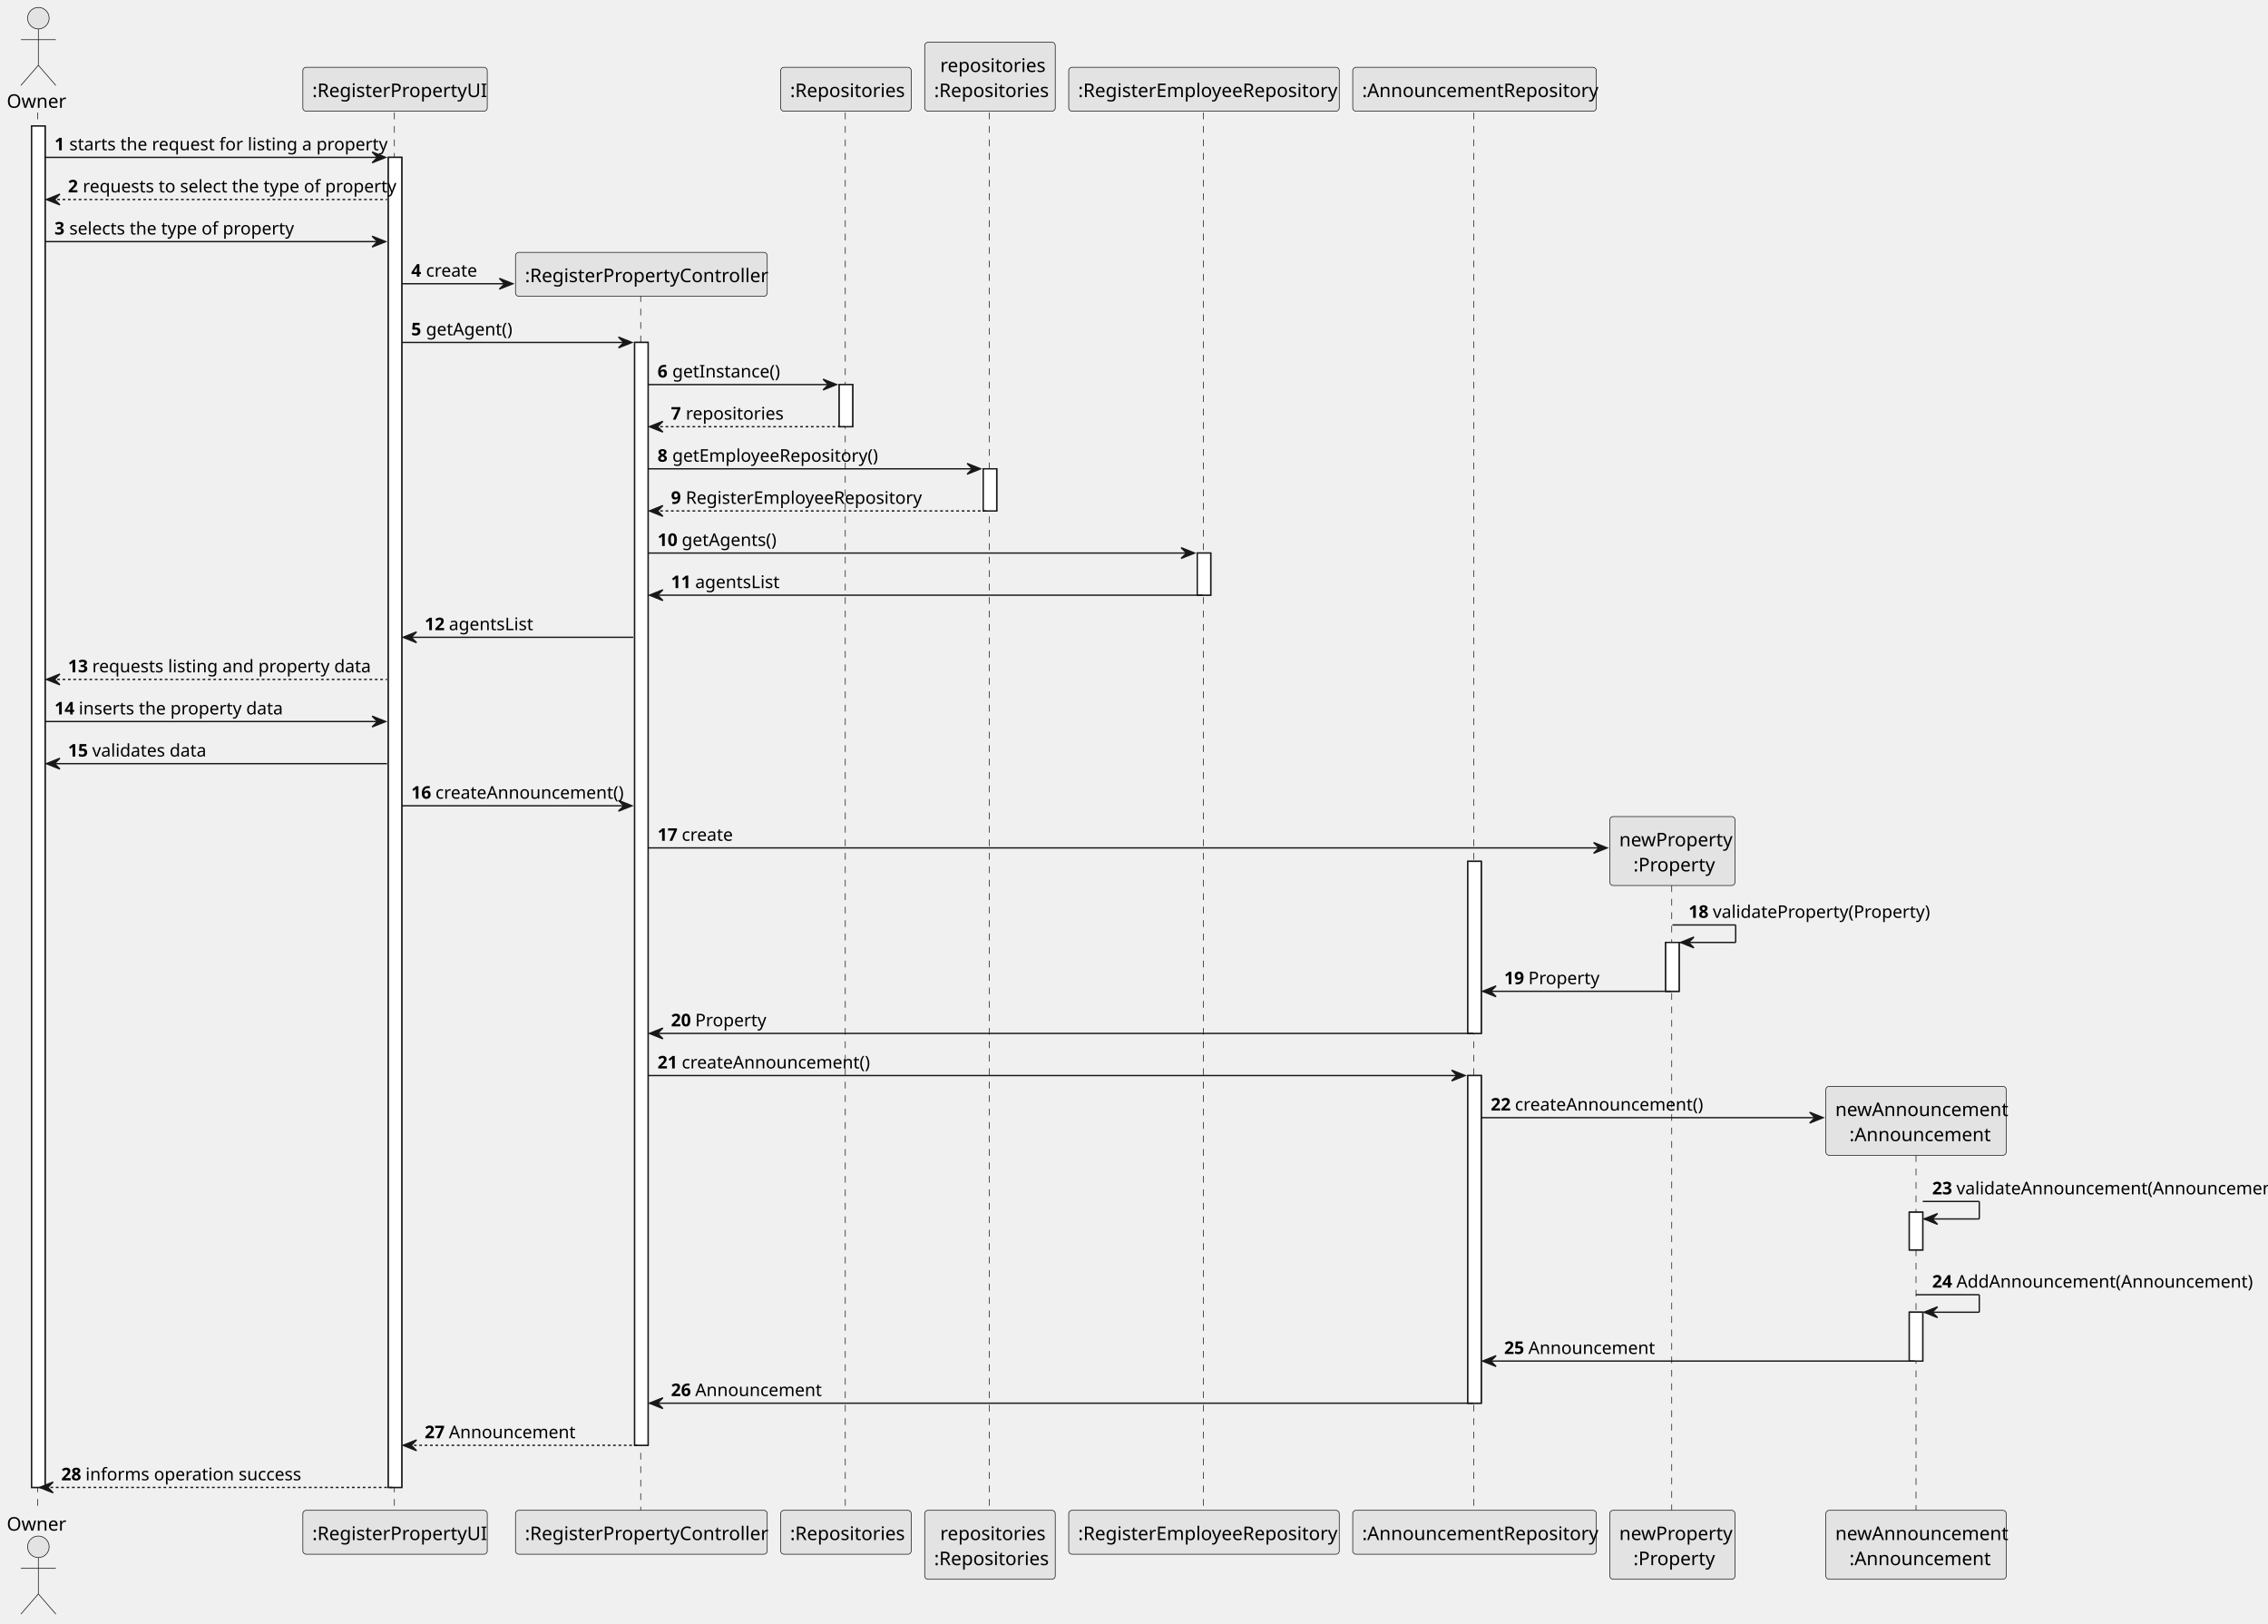
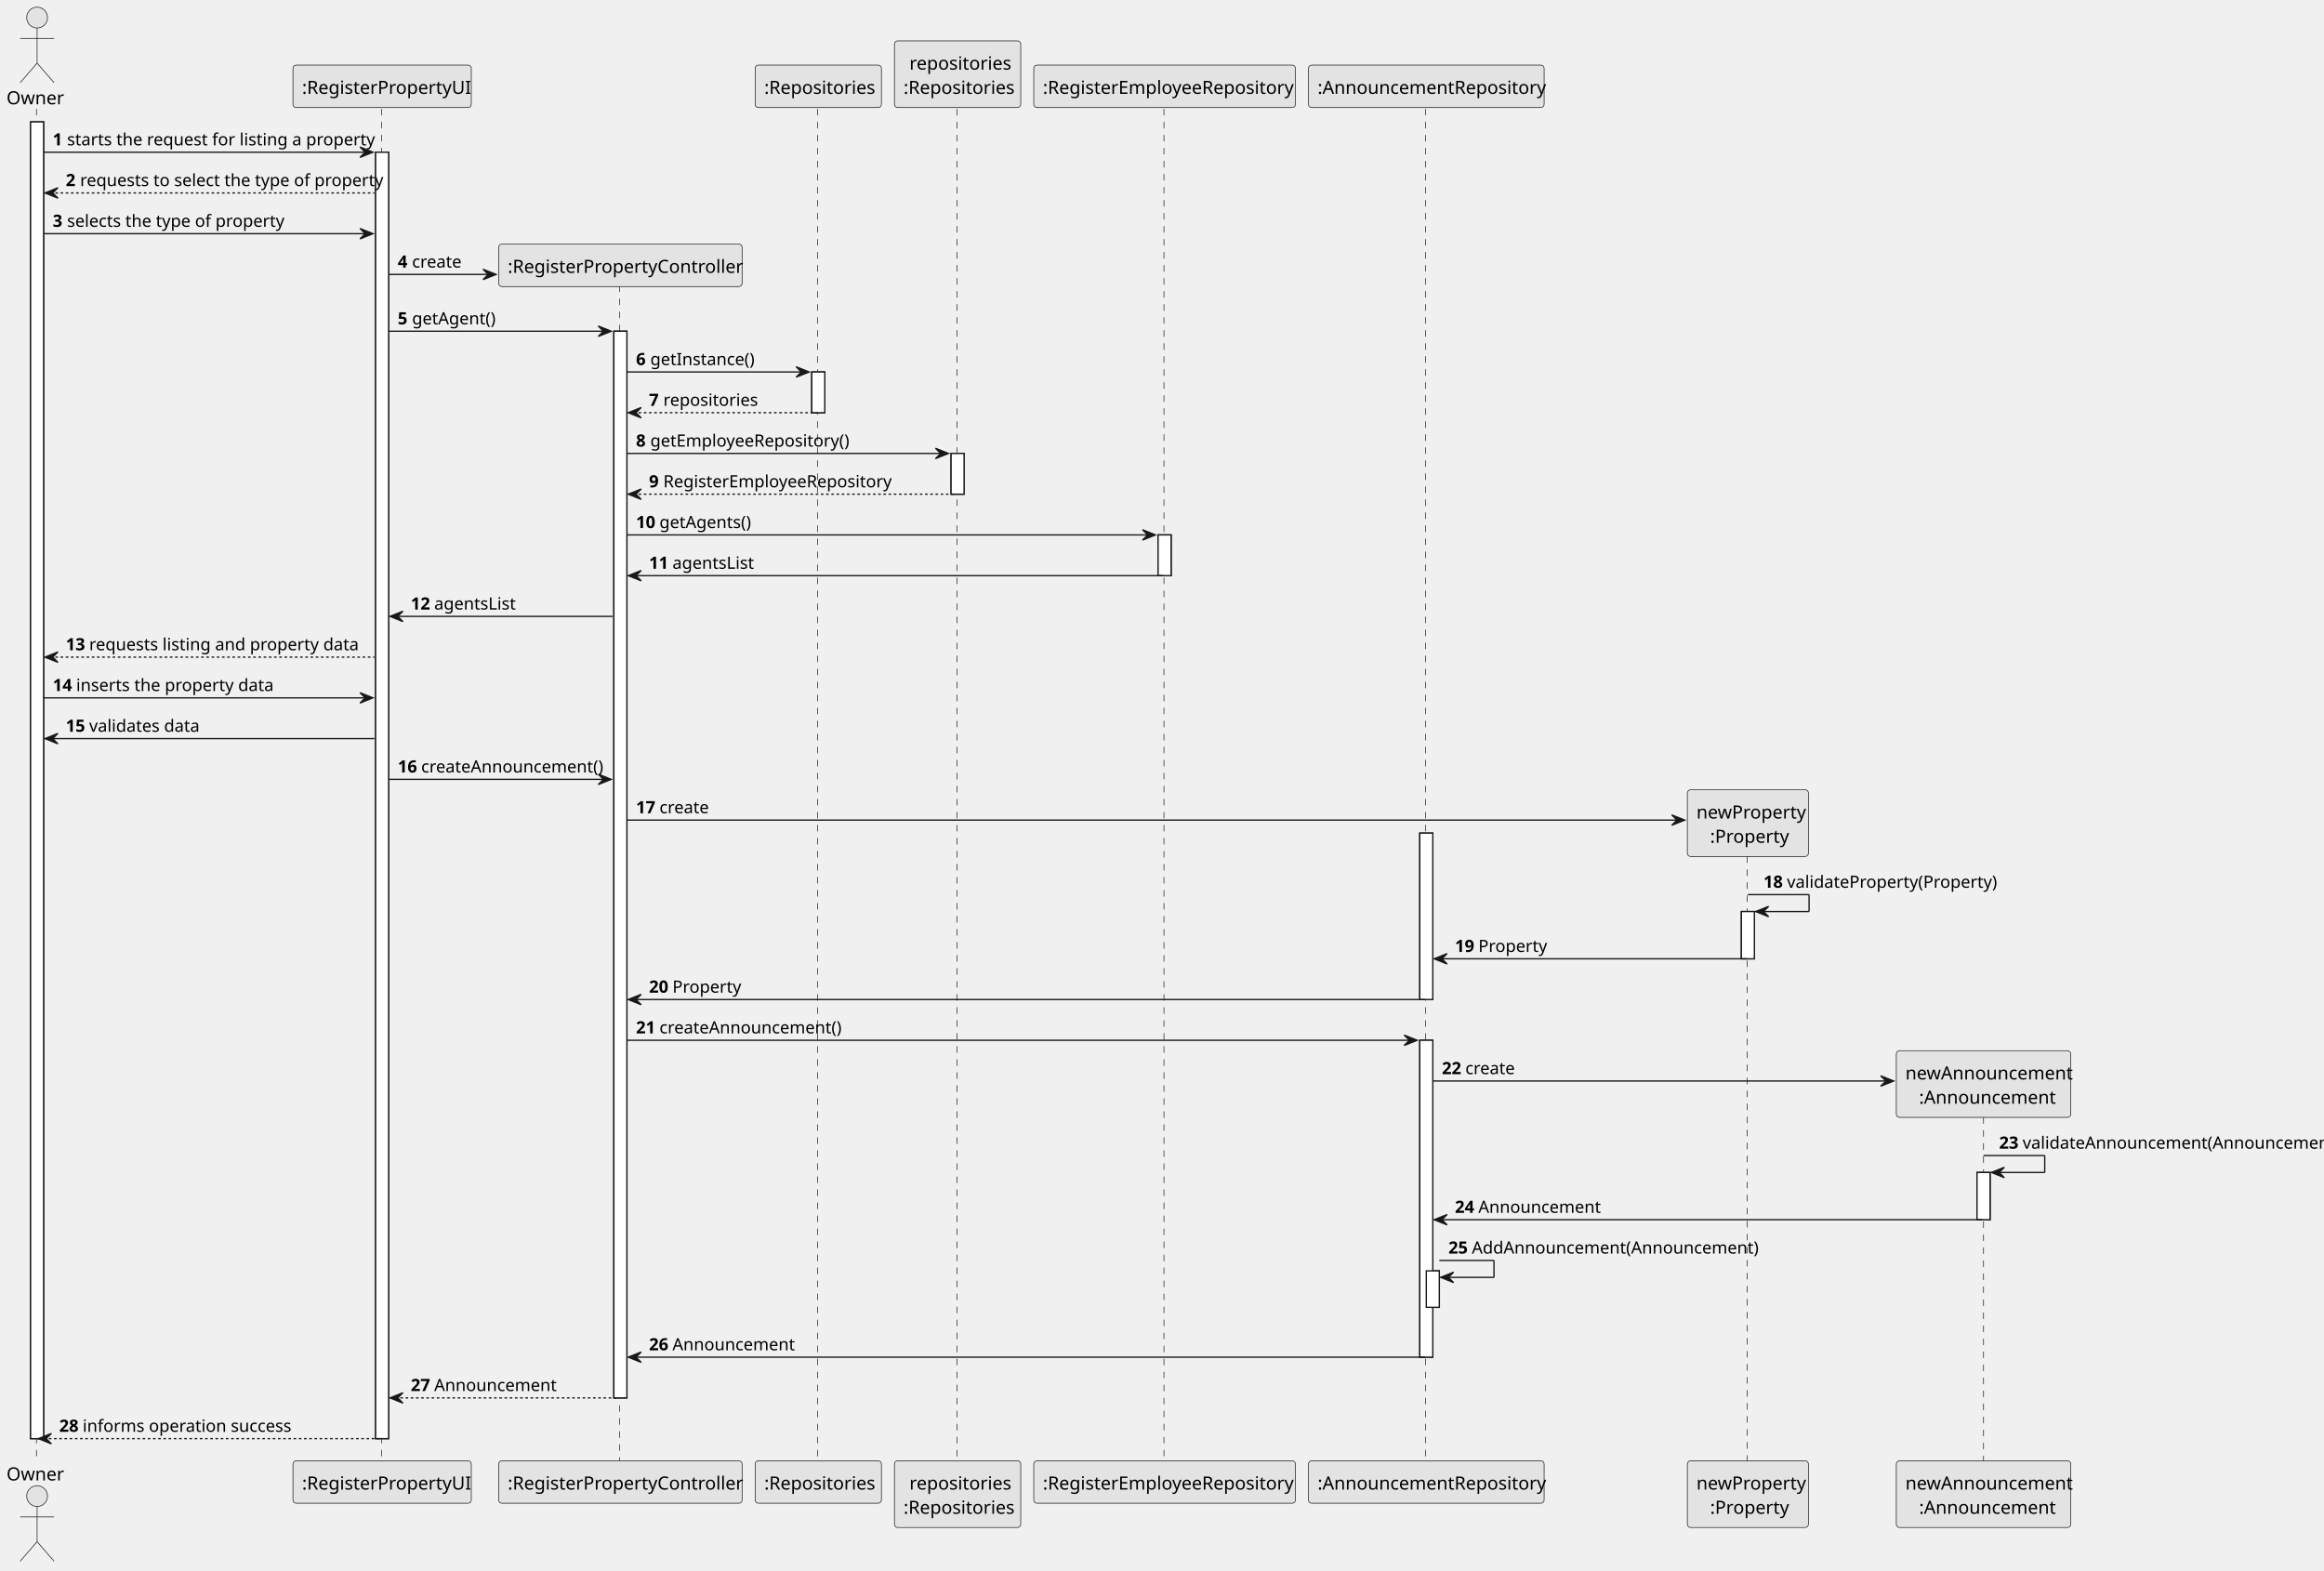
- <svg xmlns="http://www.w3.org/2000/svg" contentStyleType="text/css" height="1206px" preserveAspectRatio="none" style="width:1685px;height:1206px;background:#FFFFFF;" version="1.1" viewBox="0 0 1685 1206" width="1685px" zoomAndPan="magnify">
+ <svg xmlns="http://www.w3.org/2000/svg" contentStyleType="text/css" height="1206px" preserveAspectRatio="none" style="width:1785px;height:1206px;background:#FFFFFF;" version="1.1" viewBox="0 0 1785 1206" width="1785px" zoomAndPan="magnify">
  <defs />
  <g>
    <rect fill="#FFFFFF" height="1011.381" style="stroke:#181818;stroke-width:1.0;" width="10" x="23.5" y="93.621" />
    <rect fill="#FFFFFF" height="988.09" style="stroke:#181818;stroke-width:1.0;" width="10" x="288.5" y="116.912" />
    <rect fill="#FFFFFF" height="819.305" style="stroke:#181818;stroke-width:1.0;" width="10" x="471.5" y="254.406" />
    <rect fill="#FFFFFF" height="31.291" style="stroke:#181818;stroke-width:1.0;" width="10" x="623.5" y="285.697" />
    <rect fill="#FFFFFF" height="31.291" style="stroke:#181818;stroke-width:1.0;" width="10" x="730.5" y="348.279" />
    <rect fill="#FFFFFF" height="31.291" style="stroke:#181818;stroke-width:1.0;" width="10" x="889.5" y="410.861" />
    <rect fill="#FFFFFF" height="127.824" style="stroke:#181818;stroke-width:1.0;" width="10" x="1090.5" y="639.898" />
    <rect fill="#FFFFFF" height="243.406" style="stroke:#181818;stroke-width:1.0;" width="10" x="1090.5" y="799.014" />
-     <rect fill="#FFFFFF" height="36.291" style="stroke:#181818;stroke-width:1.0;" width="10" x="1237.5" y="700.141" />
-     <rect fill="#FFFFFF" height="28" style="stroke:#181818;stroke-width:1.0;" width="10" x="1418.5" y="900.547" />
-     <rect fill="#FFFFFF" height="36.291" style="stroke:#181818;stroke-width:1.0;" width="10" x="1418.5" y="974.838" />
+     <rect fill="#FFFFFF" height="28" style="stroke:#181818;stroke-width:1.0;" width="10" x="1095.5" y="976.129" />
+     <rect fill="#FFFFFF" height="36.291" style="stroke:#181818;stroke-width:1.0;" width="10" x="1337.5" y="700.141" />
+     <rect fill="#FFFFFF" height="36.291" style="stroke:#181818;stroke-width:1.0;" width="10" x="1518.5" y="900.547" />
    <line style="stroke:#181818;stroke-width:0.5;stroke-dasharray:5.0,5.0;" x1="28" x2="28" y1="83.621" y2="1123.002" />
    <line style="stroke:#181818;stroke-width:0.5;stroke-dasharray:5.0,5.0;" x1="293" x2="293" y1="83.621" y2="1123.002" />
    <line style="stroke:#181818;stroke-width:0.5;stroke-dasharray:5.0,5.0;" x1="476" x2="476" y1="219.305" y2="1123.002" />
    <line style="stroke:#181818;stroke-width:0.5;stroke-dasharray:5.0,5.0;" x1="628" x2="628" y1="83.621" y2="1123.002" />
    <line style="stroke:#181818;stroke-width:0.5;stroke-dasharray:5.0,5.0;" x1="735" x2="735" y1="83.621" y2="1123.002" />
    <line style="stroke:#181818;stroke-width:0.5;stroke-dasharray:5.0,5.0;" x1="894" x2="894" y1="83.621" y2="1123.002" />
    <line style="stroke:#181818;stroke-width:0.5;stroke-dasharray:5.0,5.0;" x1="1095" x2="1095" y1="83.621" y2="1123.002" />
-     <line style="stroke:#181818;stroke-width:0.5;stroke-dasharray:5.0,5.0;" x1="1242" x2="1242" y1="647.729" y2="1123.002" />
-     <line style="stroke:#181818;stroke-width:0.5;stroke-dasharray:5.0,5.0;" x1="1423.5" x2="1423.5" y1="848.135" y2="1123.002" />
+     <line style="stroke:#181818;stroke-width:0.5;stroke-dasharray:5.0,5.0;" x1="1342" x2="1342" y1="647.729" y2="1123.002" />
+     <line style="stroke:#181818;stroke-width:0.5;stroke-dasharray:5.0,5.0;" x1="1523.5" x2="1523.5" y1="848.135" y2="1123.002" />
    <text fill="#000000" font-family="sans-serif" font-size="14" lengthAdjust="spacing" textLength="41" x="5" y="80.107">Owner</text>
    <ellipse cx="28.5" cy="13.5" fill="#E3E3E3" rx="8" ry="8" style="stroke:#181818;stroke-width:0.5;" />
    <path d="M28.5,21.5 L28.5,48.5 M15.5,29.5 L41.5,29.5 M28.5,48.5 L15.5,63.5 M28.5,48.5 L41.5,63.5 " fill="none" style="stroke:#181818;stroke-width:0.5;" />
    <text fill="#000000" font-family="sans-serif" font-size="14" lengthAdjust="spacing" textLength="41" x="5" y="1137.109">Owner</text>
    <ellipse cx="28.5" cy="1149.123" fill="#E3E3E3" rx="8" ry="8" style="stroke:#181818;stroke-width:0.5;" />
    <path d="M28.5,1157.123 L28.5,1184.123 M15.5,1165.123 L41.5,1165.123 M28.5,1184.123 L15.5,1199.123 M28.5,1184.123 L41.5,1199.123 " fill="none" style="stroke:#181818;stroke-width:0.5;" />
    <rect fill="#E3E3E3" height="32.621" rx="2.5" ry="2.5" style="stroke:#181818;stroke-width:0.5;" width="137" x="225" y="50" />
    <text fill="#000000" font-family="sans-serif" font-size="14" lengthAdjust="spacing" textLength="123" x="232" y="72.107">:RegisterPropertyUI</text>
    <rect fill="#E3E3E3" height="32.621" rx="2.5" ry="2.5" style="stroke:#181818;stroke-width:0.5;" width="137" x="225" y="1122.002" />
    <text fill="#000000" font-family="sans-serif" font-size="14" lengthAdjust="spacing" textLength="123" x="232" y="1144.109">:RegisterPropertyUI</text>
    <rect fill="#E3E3E3" height="32.621" rx="2.5" ry="2.5" style="stroke:#181818;stroke-width:0.5;" width="187" x="383" y="1122.002" />
    <text fill="#000000" font-family="sans-serif" font-size="14" lengthAdjust="spacing" textLength="173" x="390" y="1144.109">:RegisterPropertyController</text>
    <rect fill="#E3E3E3" height="32.621" rx="2.5" ry="2.5" style="stroke:#181818;stroke-width:0.5;" width="97" x="580" y="50" />
    <text fill="#000000" font-family="sans-serif" font-size="14" lengthAdjust="spacing" textLength="83" x="587" y="72.107">:Repositories</text>
    <rect fill="#E3E3E3" height="32.621" rx="2.5" ry="2.5" style="stroke:#181818;stroke-width:0.5;" width="97" x="580" y="1122.002" />
    <text fill="#000000" font-family="sans-serif" font-size="14" lengthAdjust="spacing" textLength="83" x="587" y="1144.109">:Repositories</text>
    <rect fill="#E3E3E3" height="51.242" rx="2.5" ry="2.5" style="stroke:#181818;stroke-width:0.5;" width="97" x="687" y="31.379" />
    <text fill="#000000" font-family="sans-serif" font-size="14" lengthAdjust="spacing" textLength="74" x="698.5" y="53.486">repositories</text>
    <text fill="#000000" font-family="sans-serif" font-size="14" lengthAdjust="spacing" textLength="83" x="694" y="72.107">:Repositories</text>
    <rect fill="#E3E3E3" height="51.242" rx="2.5" ry="2.5" style="stroke:#181818;stroke-width:0.5;" width="97" x="687" y="1122.002" />
    <text fill="#000000" font-family="sans-serif" font-size="14" lengthAdjust="spacing" textLength="74" x="698.5" y="1144.109">repositories</text>
    <text fill="#000000" font-family="sans-serif" font-size="14" lengthAdjust="spacing" textLength="83" x="694" y="1162.73">:Repositories</text>
    <rect fill="#E3E3E3" height="32.621" rx="2.5" ry="2.5" style="stroke:#181818;stroke-width:0.5;" width="201" x="794" y="50" />
    <text fill="#000000" font-family="sans-serif" font-size="14" lengthAdjust="spacing" textLength="187" x="801" y="72.107">:RegisterEmployeeRepository</text>
    <rect fill="#E3E3E3" height="32.621" rx="2.5" ry="2.5" style="stroke:#181818;stroke-width:0.5;" width="201" x="794" y="1122.002" />
    <text fill="#000000" font-family="sans-serif" font-size="14" lengthAdjust="spacing" textLength="187" x="801" y="1144.109">:RegisterEmployeeRepository</text>
    <rect fill="#E3E3E3" height="32.621" rx="2.5" ry="2.5" style="stroke:#181818;stroke-width:0.5;" width="181" x="1005" y="50" />
    <text fill="#000000" font-family="sans-serif" font-size="14" lengthAdjust="spacing" textLength="167" x="1012" y="72.107">:AnnouncementRepository</text>
    <rect fill="#E3E3E3" height="32.621" rx="2.5" ry="2.5" style="stroke:#181818;stroke-width:0.5;" width="181" x="1005" y="1122.002" />
    <text fill="#000000" font-family="sans-serif" font-size="14" lengthAdjust="spacing" textLength="167" x="1012" y="1144.109">:AnnouncementRepository</text>
-     <rect fill="#E3E3E3" height="51.242" rx="2.5" ry="2.5" style="stroke:#181818;stroke-width:0.5;" width="93" x="1196" y="1122.002" />
-     <text fill="#000000" font-family="sans-serif" font-size="14" lengthAdjust="spacing" textLength="79" x="1203" y="1144.109">newProperty</text>
-     <text fill="#000000" font-family="sans-serif" font-size="14" lengthAdjust="spacing" textLength="58" x="1213.5" y="1162.73">:Property</text>
-     <rect fill="#E3E3E3" height="51.242" rx="2.5" ry="2.5" style="stroke:#181818;stroke-width:0.5;" width="134" x="1356.5" y="1122.002" />
-     <text fill="#000000" font-family="sans-serif" font-size="14" lengthAdjust="spacing" textLength="120" x="1363.5" y="1144.109">newAnnouncement</text>
-     <text fill="#000000" font-family="sans-serif" font-size="14" lengthAdjust="spacing" textLength="99" x="1374" y="1162.73">:Announcement</text>
+     <rect fill="#E3E3E3" height="51.242" rx="2.5" ry="2.5" style="stroke:#181818;stroke-width:0.5;" width="93" x="1296" y="1122.002" />
+     <text fill="#000000" font-family="sans-serif" font-size="14" lengthAdjust="spacing" textLength="79" x="1303" y="1144.109">newProperty</text>
+     <text fill="#000000" font-family="sans-serif" font-size="14" lengthAdjust="spacing" textLength="58" x="1313.5" y="1162.73">:Property</text>
+     <rect fill="#E3E3E3" height="51.242" rx="2.5" ry="2.5" style="stroke:#181818;stroke-width:0.5;" width="134" x="1456.5" y="1122.002" />
+     <text fill="#000000" font-family="sans-serif" font-size="14" lengthAdjust="spacing" textLength="120" x="1463.5" y="1144.109">newAnnouncement</text>
+     <text fill="#000000" font-family="sans-serif" font-size="14" lengthAdjust="spacing" textLength="99" x="1474" y="1162.73">:Announcement</text>
    <rect fill="#FFFFFF" height="1011.381" style="stroke:#181818;stroke-width:1.0;" width="10" x="23.5" y="93.621" />
    <rect fill="#FFFFFF" height="988.09" style="stroke:#181818;stroke-width:1.0;" width="10" x="288.5" y="116.912" />
    <rect fill="#FFFFFF" height="819.305" style="stroke:#181818;stroke-width:1.0;" width="10" x="471.5" y="254.406" />
    <rect fill="#FFFFFF" height="31.291" style="stroke:#181818;stroke-width:1.0;" width="10" x="623.5" y="285.697" />
    <rect fill="#FFFFFF" height="31.291" style="stroke:#181818;stroke-width:1.0;" width="10" x="730.5" y="348.279" />
    <rect fill="#FFFFFF" height="31.291" style="stroke:#181818;stroke-width:1.0;" width="10" x="889.5" y="410.861" />
    <rect fill="#FFFFFF" height="127.824" style="stroke:#181818;stroke-width:1.0;" width="10" x="1090.5" y="639.898" />
    <rect fill="#FFFFFF" height="243.406" style="stroke:#181818;stroke-width:1.0;" width="10" x="1090.5" y="799.014" />
-     <rect fill="#FFFFFF" height="36.291" style="stroke:#181818;stroke-width:1.0;" width="10" x="1237.5" y="700.141" />
-     <rect fill="#FFFFFF" height="28" style="stroke:#181818;stroke-width:1.0;" width="10" x="1418.5" y="900.547" />
-     <rect fill="#FFFFFF" height="36.291" style="stroke:#181818;stroke-width:1.0;" width="10" x="1418.5" y="974.838" />
+     <rect fill="#FFFFFF" height="28" style="stroke:#181818;stroke-width:1.0;" width="10" x="1095.5" y="976.129" />
+     <rect fill="#FFFFFF" height="36.291" style="stroke:#181818;stroke-width:1.0;" width="10" x="1337.5" y="700.141" />
+     <rect fill="#FFFFFF" height="36.291" style="stroke:#181818;stroke-width:1.0;" width="10" x="1518.5" y="900.547" />
    <polygon fill="#181818" points="276.5,112.912,286.5,116.912,276.5,120.912,280.5,116.912" style="stroke:#181818;stroke-width:1.0;" />
    <line style="stroke:#181818;stroke-width:1.0;" x1="33.5" x2="282.5" y1="116.912" y2="116.912" />
    <text fill="#000000" font-family="sans-serif" font-size="13" font-weight="bold" lengthAdjust="spacing" textLength="7" x="40.5" y="111.649">1</text>
    <text fill="#000000" font-family="sans-serif" font-size="13" lengthAdjust="spacing" textLength="220" x="51.5" y="111.649">starts the request for listing a property</text>
    <polygon fill="#181818" points="44.5,144.203,34.5,148.203,44.5,152.203,40.5,148.203" style="stroke:#181818;stroke-width:1.0;" />
    <line style="stroke:#181818;stroke-width:1.0;stroke-dasharray:2.0,2.0;" x1="38.5" x2="287.5" y1="148.203" y2="148.203" />
    <text fill="#000000" font-family="sans-serif" font-size="13" font-weight="bold" lengthAdjust="spacing" textLength="7" x="50.5" y="142.94">2</text>
    <text fill="#000000" font-family="sans-serif" font-size="13" lengthAdjust="spacing" textLength="220" x="61.5" y="142.94">requests to select the type of property</text>
    <polygon fill="#181818" points="276.5,175.494,286.5,179.494,276.5,183.494,280.5,179.494" style="stroke:#181818;stroke-width:1.0;" />
    <line style="stroke:#181818;stroke-width:1.0;" x1="33.5" x2="282.5" y1="179.494" y2="179.494" />
    <text fill="#000000" font-family="sans-serif" font-size="13" font-weight="bold" lengthAdjust="spacing" textLength="7" x="40.5" y="174.231">3</text>
    <text fill="#000000" font-family="sans-serif" font-size="13" lengthAdjust="spacing" textLength="158" x="51.5" y="174.231">selects the type of property</text>
    <polygon fill="#181818" points="371,206.785,381,210.785,371,214.785,375,210.785" style="stroke:#181818;stroke-width:1.0;" />
    <line style="stroke:#181818;stroke-width:1.0;" x1="298.5" x2="377" y1="210.785" y2="210.785" />
    <text fill="#000000" font-family="sans-serif" font-size="13" font-weight="bold" lengthAdjust="spacing" textLength="7" x="305.5" y="205.523">4</text>
    <text fill="#000000" font-family="sans-serif" font-size="13" lengthAdjust="spacing" textLength="36" x="316.5" y="205.523">create</text>
    <rect fill="#E3E3E3" height="32.621" rx="2.5" ry="2.5" style="stroke:#181818;stroke-width:0.5;" width="187" x="383" y="187.494" />
    <text fill="#000000" font-family="sans-serif" font-size="14" lengthAdjust="spacing" textLength="173" x="390" y="209.602">:RegisterPropertyController</text>
    <polygon fill="#181818" points="459.5,250.406,469.5,254.406,459.5,258.406,463.5,254.406" style="stroke:#181818;stroke-width:1.0;" />
    <line style="stroke:#181818;stroke-width:1.0;" x1="298.5" x2="465.5" y1="254.406" y2="254.406" />
    <text fill="#000000" font-family="sans-serif" font-size="13" font-weight="bold" lengthAdjust="spacing" textLength="7" x="305.5" y="249.144">5</text>
    <text fill="#000000" font-family="sans-serif" font-size="13" lengthAdjust="spacing" textLength="60" x="316.5" y="249.144">getAgent()</text>
    <polygon fill="#181818" points="611.5,281.697,621.5,285.697,611.5,289.697,615.5,285.697" style="stroke:#181818;stroke-width:1.0;" />
    <line style="stroke:#181818;stroke-width:1.0;" x1="481.5" x2="617.5" y1="285.697" y2="285.697" />
    <text fill="#000000" font-family="sans-serif" font-size="13" font-weight="bold" lengthAdjust="spacing" textLength="7" x="488.5" y="280.435">6</text>
    <text fill="#000000" font-family="sans-serif" font-size="13" lengthAdjust="spacing" textLength="75" x="499.5" y="280.435">getInstance()</text>
    <polygon fill="#181818" points="492.5,312.988,482.5,316.988,492.5,320.988,488.5,316.988" style="stroke:#181818;stroke-width:1.0;" />
    <line style="stroke:#181818;stroke-width:1.0;stroke-dasharray:2.0,2.0;" x1="486.5" x2="627.5" y1="316.988" y2="316.988" />
    <text fill="#000000" font-family="sans-serif" font-size="13" font-weight="bold" lengthAdjust="spacing" textLength="7" x="498.5" y="311.726">7</text>
    <text fill="#000000" font-family="sans-serif" font-size="13" lengthAdjust="spacing" textLength="67" x="509.5" y="311.726">repositories</text>
    <polygon fill="#181818" points="718.5,344.279,728.5,348.279,718.5,352.279,722.5,348.279" style="stroke:#181818;stroke-width:1.0;" />
    <line style="stroke:#181818;stroke-width:1.0;" x1="481.5" x2="724.5" y1="348.279" y2="348.279" />
    <text fill="#000000" font-family="sans-serif" font-size="13" font-weight="bold" lengthAdjust="spacing" textLength="7" x="488.5" y="343.017">8</text>
    <text fill="#000000" font-family="sans-serif" font-size="13" lengthAdjust="spacing" textLength="146" x="499.5" y="343.017">getEmployeeRepository()</text>
    <polygon fill="#181818" points="492.5,375.57,482.5,379.57,492.5,383.57,488.5,379.57" style="stroke:#181818;stroke-width:1.0;" />
    <line style="stroke:#181818;stroke-width:1.0;stroke-dasharray:2.0,2.0;" x1="486.5" x2="734.5" y1="379.57" y2="379.57" />
    <text fill="#000000" font-family="sans-serif" font-size="13" font-weight="bold" lengthAdjust="spacing" textLength="7" x="498.5" y="374.308">9</text>
    <text fill="#000000" font-family="sans-serif" font-size="13" lengthAdjust="spacing" textLength="168" x="509.5" y="374.308">RegisterEmployeeRepository</text>
    <polygon fill="#181818" points="877.5,406.861,887.5,410.861,877.5,414.861,881.5,410.861" style="stroke:#181818;stroke-width:1.0;" />
    <line style="stroke:#181818;stroke-width:1.0;" x1="481.5" x2="883.5" y1="410.861" y2="410.861" />
    <text fill="#000000" font-family="sans-serif" font-size="13" font-weight="bold" lengthAdjust="spacing" textLength="14" x="488.5" y="405.599">10</text>
    <text fill="#000000" font-family="sans-serif" font-size="13" lengthAdjust="spacing" textLength="67" x="506.5" y="405.599">getAgents()</text>
    <polygon fill="#181818" points="492.5,438.152,482.5,442.152,492.5,446.152,488.5,442.152" style="stroke:#181818;stroke-width:1.0;" />
    <line style="stroke:#181818;stroke-width:1.0;" x1="486.5" x2="893.5" y1="442.152" y2="442.152" />
    <text fill="#000000" font-family="sans-serif" font-size="13" font-weight="bold" lengthAdjust="spacing" textLength="14" x="498.5" y="436.89">11</text>
    <text fill="#000000" font-family="sans-serif" font-size="13" lengthAdjust="spacing" textLength="60" x="516.5" y="436.89">agentsList</text>
    <polygon fill="#181818" points="309.5,469.443,299.5,473.443,309.5,477.443,305.5,473.443" style="stroke:#181818;stroke-width:1.0;" />
    <line style="stroke:#181818;stroke-width:1.0;" x1="303.5" x2="470.5" y1="473.443" y2="473.443" />
    <text fill="#000000" font-family="sans-serif" font-size="13" font-weight="bold" lengthAdjust="spacing" textLength="14" x="315.5" y="468.181">12</text>
    <text fill="#000000" font-family="sans-serif" font-size="13" lengthAdjust="spacing" textLength="60" x="333.5" y="468.181">agentsList</text>
    <polygon fill="#181818" points="44.5,500.734,34.5,504.734,44.5,508.734,40.5,504.734" style="stroke:#181818;stroke-width:1.0;" />
    <line style="stroke:#181818;stroke-width:1.0;stroke-dasharray:2.0,2.0;" x1="38.5" x2="287.5" y1="504.734" y2="504.734" />
    <text fill="#000000" font-family="sans-serif" font-size="13" font-weight="bold" lengthAdjust="spacing" textLength="14" x="50.5" y="499.472">13</text>
    <text fill="#000000" font-family="sans-serif" font-size="13" lengthAdjust="spacing" textLength="193" x="68.5" y="499.472">requests listing and property data</text>
    <polygon fill="#181818" points="276.5,532.025,286.5,536.025,276.5,540.025,280.5,536.025" style="stroke:#181818;stroke-width:1.0;" />
    <line style="stroke:#181818;stroke-width:1.0;" x1="33.5" x2="282.5" y1="536.025" y2="536.025" />
    <text fill="#000000" font-family="sans-serif" font-size="13" font-weight="bold" lengthAdjust="spacing" textLength="14" x="40.5" y="530.763">14</text>
    <text fill="#000000" font-family="sans-serif" font-size="13" lengthAdjust="spacing" textLength="141" x="58.5" y="530.763">inserts the property data</text>
    <polygon fill="#181818" points="44.5,563.316,34.5,567.316,44.5,571.316,40.5,567.316" style="stroke:#181818;stroke-width:1.0;" />
    <line style="stroke:#181818;stroke-width:1.0;" x1="38.5" x2="287.5" y1="567.316" y2="567.316" />
    <text fill="#000000" font-family="sans-serif" font-size="13" font-weight="bold" lengthAdjust="spacing" textLength="14" x="50.5" y="562.054">15</text>
    <text fill="#000000" font-family="sans-serif" font-size="13" lengthAdjust="spacing" textLength="79" x="68.5" y="562.054">validates data</text>
    <polygon fill="#181818" points="459.5,594.607,469.5,598.607,459.5,602.607,463.5,598.607" style="stroke:#181818;stroke-width:1.0;" />
    <line style="stroke:#181818;stroke-width:1.0;" x1="298.5" x2="465.5" y1="598.607" y2="598.607" />
    <text fill="#000000" font-family="sans-serif" font-size="13" font-weight="bold" lengthAdjust="spacing" textLength="14" x="305.5" y="593.345">16</text>
    <text fill="#000000" font-family="sans-serif" font-size="13" lengthAdjust="spacing" textLength="131" x="323.5" y="593.345">createAnnouncement()</text>
-     <polygon fill="#181818" points="1184,625.898,1194,629.898,1184,633.898,1188,629.898" style="stroke:#181818;stroke-width:1.0;" />
-     <line style="stroke:#181818;stroke-width:1.0;" x1="481.5" x2="1190" y1="629.898" y2="629.898" />
+     <polygon fill="#181818" points="1284,625.898,1294,629.898,1284,633.898,1288,629.898" style="stroke:#181818;stroke-width:1.0;" />
+     <line style="stroke:#181818;stroke-width:1.0;" x1="481.5" x2="1290" y1="629.898" y2="629.898" />
    <text fill="#000000" font-family="sans-serif" font-size="13" font-weight="bold" lengthAdjust="spacing" textLength="14" x="488.5" y="624.636">17</text>
    <text fill="#000000" font-family="sans-serif" font-size="13" lengthAdjust="spacing" textLength="36" x="506.5" y="624.636">create</text>
-     <rect fill="#E3E3E3" height="51.242" rx="2.5" ry="2.5" style="stroke:#181818;stroke-width:0.5;" width="93" x="1196" y="606.607" />
-     <text fill="#000000" font-family="sans-serif" font-size="14" lengthAdjust="spacing" textLength="79" x="1203" y="628.715">newProperty</text>
-     <text fill="#000000" font-family="sans-serif" font-size="14" lengthAdjust="spacing" textLength="58" x="1213.5" y="647.336">:Property</text>
-     <line style="stroke:#181818;stroke-width:1.0;" x1="1242.5" x2="1289.5" y1="687.141" y2="687.141" />
-     <line style="stroke:#181818;stroke-width:1.0;" x1="1289.5" x2="1289.5" y1="687.141" y2="700.141" />
-     <line style="stroke:#181818;stroke-width:1.0;" x1="1248.5" x2="1289.5" y1="700.141" y2="700.141" />
-     <polygon fill="#181818" points="1258.5,696.141,1248.5,700.141,1258.5,704.141,1254.5,700.141" style="stroke:#181818;stroke-width:1.0;" />
-     <text fill="#000000" font-family="sans-serif" font-size="13" font-weight="bold" lengthAdjust="spacing" textLength="14" x="1254.5" y="681.878">18</text>
-     <text fill="#000000" font-family="sans-serif" font-size="13" lengthAdjust="spacing" textLength="149" x="1272.5" y="681.878">validateProperty(Property)</text>
+     <rect fill="#E3E3E3" height="51.242" rx="2.5" ry="2.5" style="stroke:#181818;stroke-width:0.5;" width="93" x="1296" y="606.607" />
+     <text fill="#000000" font-family="sans-serif" font-size="14" lengthAdjust="spacing" textLength="79" x="1303" y="628.715">newProperty</text>
+     <text fill="#000000" font-family="sans-serif" font-size="14" lengthAdjust="spacing" textLength="58" x="1313.5" y="647.336">:Property</text>
+     <line style="stroke:#181818;stroke-width:1.0;" x1="1342.5" x2="1389.5" y1="687.141" y2="687.141" />
+     <line style="stroke:#181818;stroke-width:1.0;" x1="1389.5" x2="1389.5" y1="687.141" y2="700.141" />
+     <line style="stroke:#181818;stroke-width:1.0;" x1="1348.5" x2="1389.5" y1="700.141" y2="700.141" />
+     <polygon fill="#181818" points="1358.5,696.141,1348.5,700.141,1358.5,704.141,1354.5,700.141" style="stroke:#181818;stroke-width:1.0;" />
+     <text fill="#000000" font-family="sans-serif" font-size="13" font-weight="bold" lengthAdjust="spacing" textLength="14" x="1354.5" y="681.878">18</text>
+     <text fill="#000000" font-family="sans-serif" font-size="13" lengthAdjust="spacing" textLength="149" x="1372.5" y="681.878">validateProperty(Property)</text>
    <polygon fill="#181818" points="1111.5,732.432,1101.5,736.432,1111.5,740.432,1107.5,736.432" style="stroke:#181818;stroke-width:1.0;" />
-     <line style="stroke:#181818;stroke-width:1.0;" x1="1105.5" x2="1241.5" y1="736.432" y2="736.432" />
+     <line style="stroke:#181818;stroke-width:1.0;" x1="1105.5" x2="1341.5" y1="736.432" y2="736.432" />
    <text fill="#000000" font-family="sans-serif" font-size="13" font-weight="bold" lengthAdjust="spacing" textLength="14" x="1117.5" y="731.169">19</text>
    <text fill="#000000" font-family="sans-serif" font-size="13" lengthAdjust="spacing" textLength="49" x="1135.5" y="731.169">Property</text>
    <polygon fill="#181818" points="492.5,763.723,482.5,767.723,492.5,771.723,488.5,767.723" style="stroke:#181818;stroke-width:1.0;" />
    <line style="stroke:#181818;stroke-width:1.0;" x1="486.5" x2="1094.5" y1="767.723" y2="767.723" />
    <text fill="#000000" font-family="sans-serif" font-size="13" font-weight="bold" lengthAdjust="spacing" textLength="14" x="498.5" y="762.46">20</text>
    <text fill="#000000" font-family="sans-serif" font-size="13" lengthAdjust="spacing" textLength="49" x="516.5" y="762.46">Property</text>
    <polygon fill="#181818" points="1078.5,795.014,1088.5,799.014,1078.5,803.014,1082.5,799.014" style="stroke:#181818;stroke-width:1.0;" />
    <line style="stroke:#181818;stroke-width:1.0;" x1="481.5" x2="1084.5" y1="799.014" y2="799.014" />
    <text fill="#000000" font-family="sans-serif" font-size="13" font-weight="bold" lengthAdjust="spacing" textLength="14" x="488.5" y="793.751">21</text>
    <text fill="#000000" font-family="sans-serif" font-size="13" lengthAdjust="spacing" textLength="131" x="506.5" y="793.751">createAnnouncement()</text>
-     <polygon fill="#181818" points="1344.5,826.305,1354.5,830.305,1344.5,834.305,1348.5,830.305" style="stroke:#181818;stroke-width:1.0;" />
-     <line style="stroke:#181818;stroke-width:1.0;" x1="1100.5" x2="1350.5" y1="830.305" y2="830.305" />
+     <polygon fill="#181818" points="1444.5,826.305,1454.5,830.305,1444.5,834.305,1448.5,830.305" style="stroke:#181818;stroke-width:1.0;" />
+     <line style="stroke:#181818;stroke-width:1.0;" x1="1100.5" x2="1450.5" y1="830.305" y2="830.305" />
    <text fill="#000000" font-family="sans-serif" font-size="13" font-weight="bold" lengthAdjust="spacing" textLength="14" x="1107.5" y="825.042">22</text>
-     <text fill="#000000" font-family="sans-serif" font-size="13" lengthAdjust="spacing" textLength="131" x="1125.5" y="825.042">createAnnouncement()</text>
-     <rect fill="#E3E3E3" height="51.242" rx="2.5" ry="2.5" style="stroke:#181818;stroke-width:0.5;" width="134" x="1356.5" y="807.014" />
-     <text fill="#000000" font-family="sans-serif" font-size="14" lengthAdjust="spacing" textLength="120" x="1363.5" y="829.121">newAnnouncement</text>
-     <text fill="#000000" font-family="sans-serif" font-size="14" lengthAdjust="spacing" textLength="99" x="1374" y="847.742">:Announcement</text>
-     <line style="stroke:#181818;stroke-width:1.0;" x1="1428.5" x2="1470.5" y1="892.547" y2="892.547" />
-     <line style="stroke:#181818;stroke-width:1.0;" x1="1470.5" x2="1470.5" y1="892.547" y2="905.547" />
-     <line style="stroke:#181818;stroke-width:1.0;" x1="1429.5" x2="1470.5" y1="905.547" y2="905.547" />
-     <polygon fill="#181818" points="1439.5,901.547,1429.5,905.547,1439.5,909.547,1435.5,905.547" style="stroke:#181818;stroke-width:1.0;" />
-     <text fill="#000000" font-family="sans-serif" font-size="13" font-weight="bold" lengthAdjust="spacing" textLength="14" x="1435.5" y="887.284">23</text>
-     <text fill="#000000" font-family="sans-serif" font-size="13" lengthAdjust="spacing" textLength="225" x="1453.5" y="887.284">validateAnnouncement(Announcement)</text>
-     <line style="stroke:#181818;stroke-width:1.0;" x1="1423.5" x2="1470.5" y1="961.838" y2="961.838" />
-     <line style="stroke:#181818;stroke-width:1.0;" x1="1470.5" x2="1470.5" y1="961.838" y2="974.838" />
-     <line style="stroke:#181818;stroke-width:1.0;" x1="1429.5" x2="1470.5" y1="974.838" y2="974.838" />
-     <polygon fill="#181818" points="1439.5,970.838,1429.5,974.838,1439.5,978.838,1435.5,974.838" style="stroke:#181818;stroke-width:1.0;" />
-     <text fill="#000000" font-family="sans-serif" font-size="13" font-weight="bold" lengthAdjust="spacing" textLength="14" x="1435.5" y="956.575">24</text>
-     <text fill="#000000" font-family="sans-serif" font-size="13" lengthAdjust="spacing" textLength="205" x="1453.5" y="956.575">AddAnnouncement(Announcement)</text>
-     <polygon fill="#181818" points="1111.5,1007.129,1101.5,1011.129,1111.5,1015.129,1107.5,1011.129" style="stroke:#181818;stroke-width:1.0;" />
-     <line style="stroke:#181818;stroke-width:1.0;" x1="1105.5" x2="1422.5" y1="1011.129" y2="1011.129" />
-     <text fill="#000000" font-family="sans-serif" font-size="13" font-weight="bold" lengthAdjust="spacing" textLength="14" x="1117.5" y="1005.866">25</text>
-     <text fill="#000000" font-family="sans-serif" font-size="13" lengthAdjust="spacing" textLength="87" x="1135.5" y="1005.866">Announcement</text>
+     <text fill="#000000" font-family="sans-serif" font-size="13" lengthAdjust="spacing" textLength="36" x="1125.5" y="825.042">create</text>
+     <rect fill="#E3E3E3" height="51.242" rx="2.5" ry="2.5" style="stroke:#181818;stroke-width:0.5;" width="134" x="1456.5" y="807.014" />
+     <text fill="#000000" font-family="sans-serif" font-size="14" lengthAdjust="spacing" textLength="120" x="1463.5" y="829.121">newAnnouncement</text>
+     <text fill="#000000" font-family="sans-serif" font-size="14" lengthAdjust="spacing" textLength="99" x="1474" y="847.742">:Announcement</text>
+     <line style="stroke:#181818;stroke-width:1.0;" x1="1523.5" x2="1570.5" y1="887.547" y2="887.547" />
+     <line style="stroke:#181818;stroke-width:1.0;" x1="1570.5" x2="1570.5" y1="887.547" y2="900.547" />
+     <line style="stroke:#181818;stroke-width:1.0;" x1="1529.5" x2="1570.5" y1="900.547" y2="900.547" />
+     <polygon fill="#181818" points="1539.5,896.547,1529.5,900.547,1539.5,904.547,1535.5,900.547" style="stroke:#181818;stroke-width:1.0;" />
+     <text fill="#000000" font-family="sans-serif" font-size="13" font-weight="bold" lengthAdjust="spacing" textLength="14" x="1535.5" y="882.284">23</text>
+     <text fill="#000000" font-family="sans-serif" font-size="13" lengthAdjust="spacing" textLength="225" x="1553.5" y="882.284">validateAnnouncement(Announcement)</text>
+     <polygon fill="#181818" points="1111.5,932.838,1101.5,936.838,1111.5,940.838,1107.5,936.838" style="stroke:#181818;stroke-width:1.0;" />
+     <line style="stroke:#181818;stroke-width:1.0;" x1="1105.5" x2="1522.5" y1="936.838" y2="936.838" />
+     <text fill="#000000" font-family="sans-serif" font-size="13" font-weight="bold" lengthAdjust="spacing" textLength="14" x="1117.5" y="931.575">24</text>
+     <text fill="#000000" font-family="sans-serif" font-size="13" lengthAdjust="spacing" textLength="87" x="1135.5" y="931.575">Announcement</text>
+     <line style="stroke:#181818;stroke-width:1.0;" x1="1105.5" x2="1147.5" y1="968.129" y2="968.129" />
+     <line style="stroke:#181818;stroke-width:1.0;" x1="1147.5" x2="1147.5" y1="968.129" y2="981.129" />
+     <line style="stroke:#181818;stroke-width:1.0;" x1="1106.5" x2="1147.5" y1="981.129" y2="981.129" />
+     <polygon fill="#181818" points="1116.5,977.129,1106.5,981.129,1116.5,985.129,1112.5,981.129" style="stroke:#181818;stroke-width:1.0;" />
+     <text fill="#000000" font-family="sans-serif" font-size="13" font-weight="bold" lengthAdjust="spacing" textLength="14" x="1112.5" y="962.866">25</text>
+     <text fill="#000000" font-family="sans-serif" font-size="13" lengthAdjust="spacing" textLength="205" x="1130.5" y="962.866">AddAnnouncement(Announcement)</text>
    <polygon fill="#181818" points="492.5,1038.42,482.5,1042.42,492.5,1046.42,488.5,1042.42" style="stroke:#181818;stroke-width:1.0;" />
    <line style="stroke:#181818;stroke-width:1.0;" x1="486.5" x2="1094.5" y1="1042.42" y2="1042.42" />
    <text fill="#000000" font-family="sans-serif" font-size="13" font-weight="bold" lengthAdjust="spacing" textLength="14" x="498.5" y="1037.157">26</text>
    <text fill="#000000" font-family="sans-serif" font-size="13" lengthAdjust="spacing" textLength="87" x="516.5" y="1037.157">Announcement</text>
    <polygon fill="#181818" points="309.5,1069.711,299.5,1073.711,309.5,1077.711,305.5,1073.711" style="stroke:#181818;stroke-width:1.0;" />
    <line style="stroke:#181818;stroke-width:1.0;stroke-dasharray:2.0,2.0;" x1="303.5" x2="475.5" y1="1073.711" y2="1073.711" />
    <text fill="#000000" font-family="sans-serif" font-size="13" font-weight="bold" lengthAdjust="spacing" textLength="14" x="315.5" y="1068.448">27</text>
    <text fill="#000000" font-family="sans-serif" font-size="13" lengthAdjust="spacing" textLength="87" x="333.5" y="1068.448">Announcement</text>
    <polygon fill="#181818" points="39.5,1101.002,29.5,1105.002,39.5,1109.002,35.5,1105.002" style="stroke:#181818;stroke-width:1.0;" />
    <line style="stroke:#181818;stroke-width:1.0;stroke-dasharray:2.0,2.0;" x1="33.5" x2="292.5" y1="1105.002" y2="1105.002" />
    <text fill="#000000" font-family="sans-serif" font-size="13" font-weight="bold" lengthAdjust="spacing" textLength="14" x="45.5" y="1099.739">28</text>
    <text fill="#000000" font-family="sans-serif" font-size="13" lengthAdjust="spacing" textLength="152" x="63.5" y="1099.739">informs operation success</text>
  </g>
</svg>
